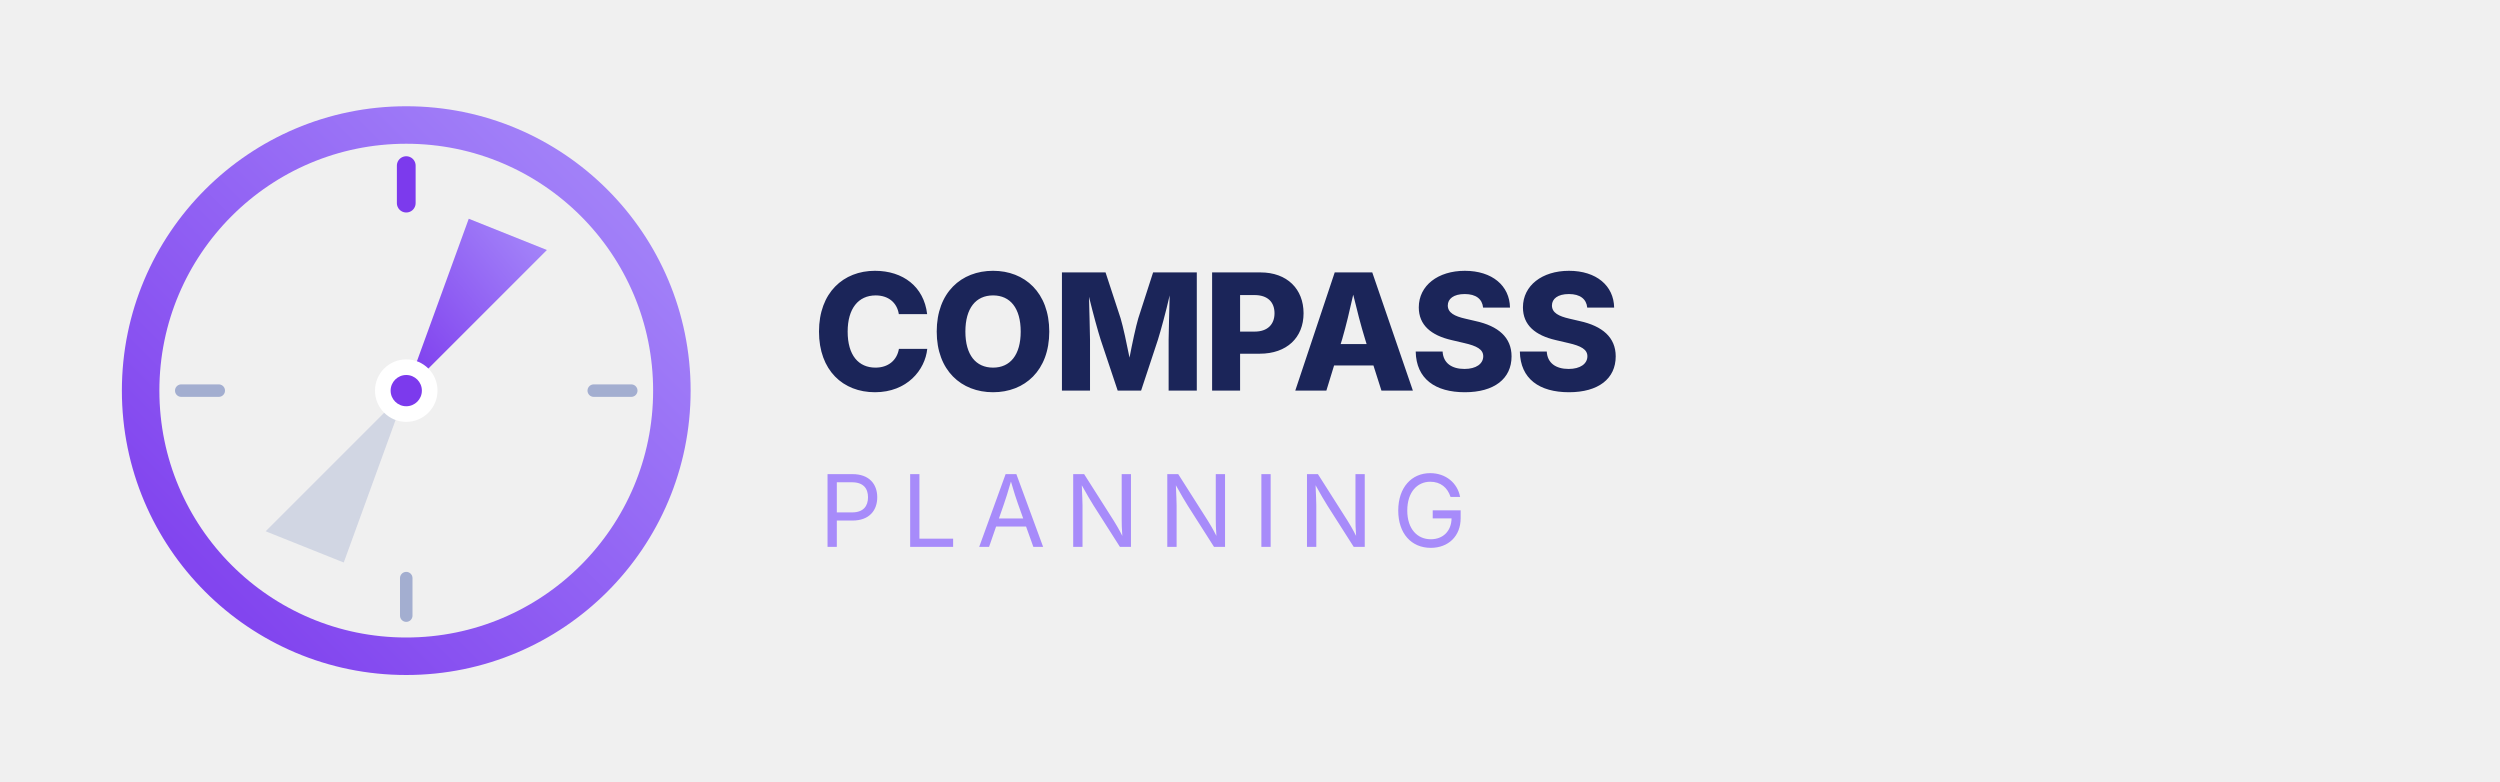
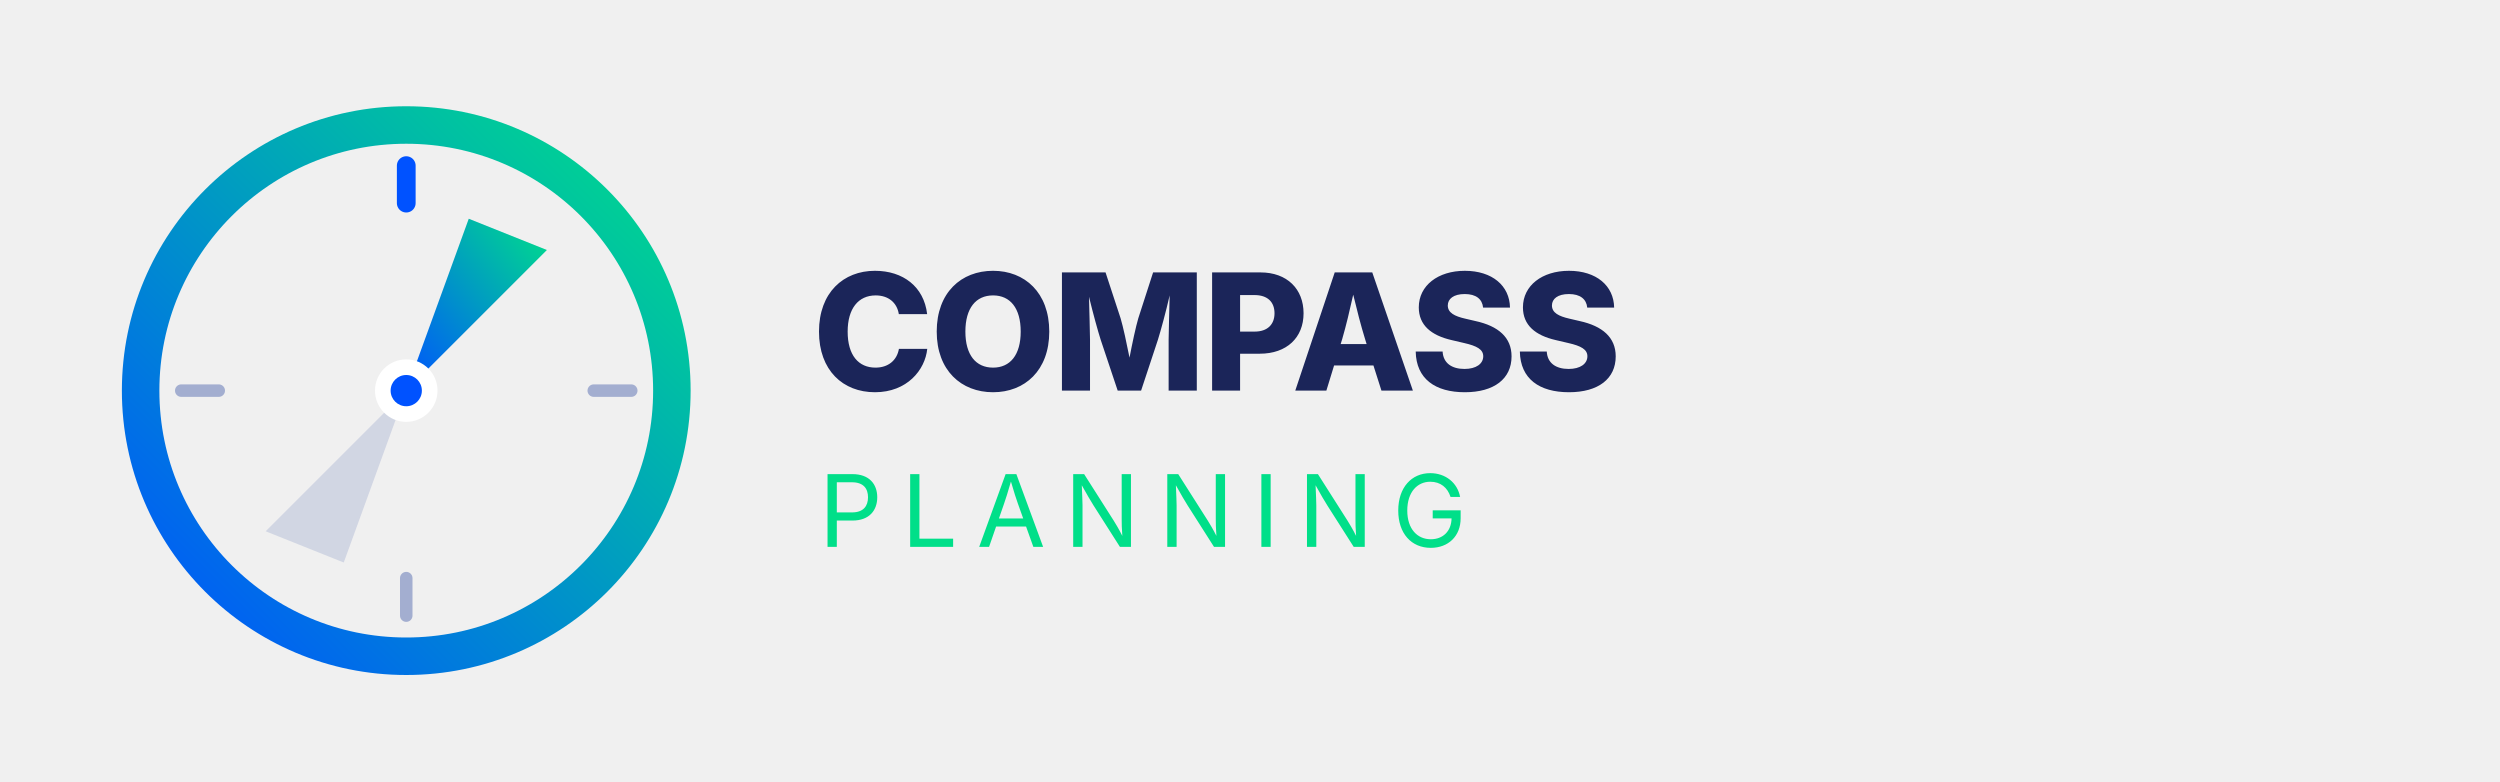
<svg xmlns="http://www.w3.org/2000/svg" viewBox="0 0 800 250" width="100%" height="100%">
  <defs>
    <linearGradient id="compassGrad" x1="0%" y1="100%" x2="100%" y2="0%">
-       <stop offset="0%" stop-color="#7C3AED" />
-       <stop offset="100%" stop-color="#A78BFA" />
+       <stop offset="0%" stop-color="#0052FF" />
+       <stop offset="100%" stop-color="#00DF89" />
    </linearGradient>
  </defs>
  <g transform="translate(30, 25)">
    <circle cx="100" cy="100" r="85" fill="none" stroke="url(#compassGrad)" stroke-width="12" />
-     <line x1="100" y1="28" x2="100" y2="40" stroke="#7C3AED" stroke-width="6" stroke-linecap="round" />
+     <line x1="100" y1="28" x2="100" y2="40" stroke="#0052FF" stroke-width="6" stroke-linecap="round" />
    <line x1="100" y1="172" x2="100" y2="160" stroke="#A3AED0" stroke-width="4" stroke-linecap="round" />
    <line x1="28" y1="100" x2="40" y2="100" stroke="#A3AED0" stroke-width="4" stroke-linecap="round" />
    <line x1="172" y1="100" x2="160" y2="100" stroke="#A3AED0" stroke-width="4" stroke-linecap="round" />
    <polygon points="100,100 145,55 120,45" fill="url(#compassGrad)" />
    <polygon points="100,100 55,145 80,155" fill="#A3AED0" opacity="0.4" />
    <circle cx="100" cy="100" r="10" fill="#FFFFFF" />
-     <circle cx="100" cy="100" r="5" fill="#7C3AED" />
+     <circle cx="100" cy="100" r="5" fill="#0052FF" />
  </g>
  <text x="260" y="125" font-family="'Inter', 'Montserrat', 'Segoe UI', sans-serif" font-size="52" font-weight="800" fill="#1B2559" letter-spacing="-1">COMPASS</text>
-   <text x="262" y="175" font-family="'Inter', 'Segoe UI', sans-serif" font-size="32" font-weight="400" fill="#A78BFA" letter-spacing="6">PLANNING</text>
+   <text x="262" y="175" font-family="'Inter', 'Segoe UI', sans-serif" font-size="32" font-weight="400" fill="#00DF89" letter-spacing="6">PLANNING</text>
</svg>
